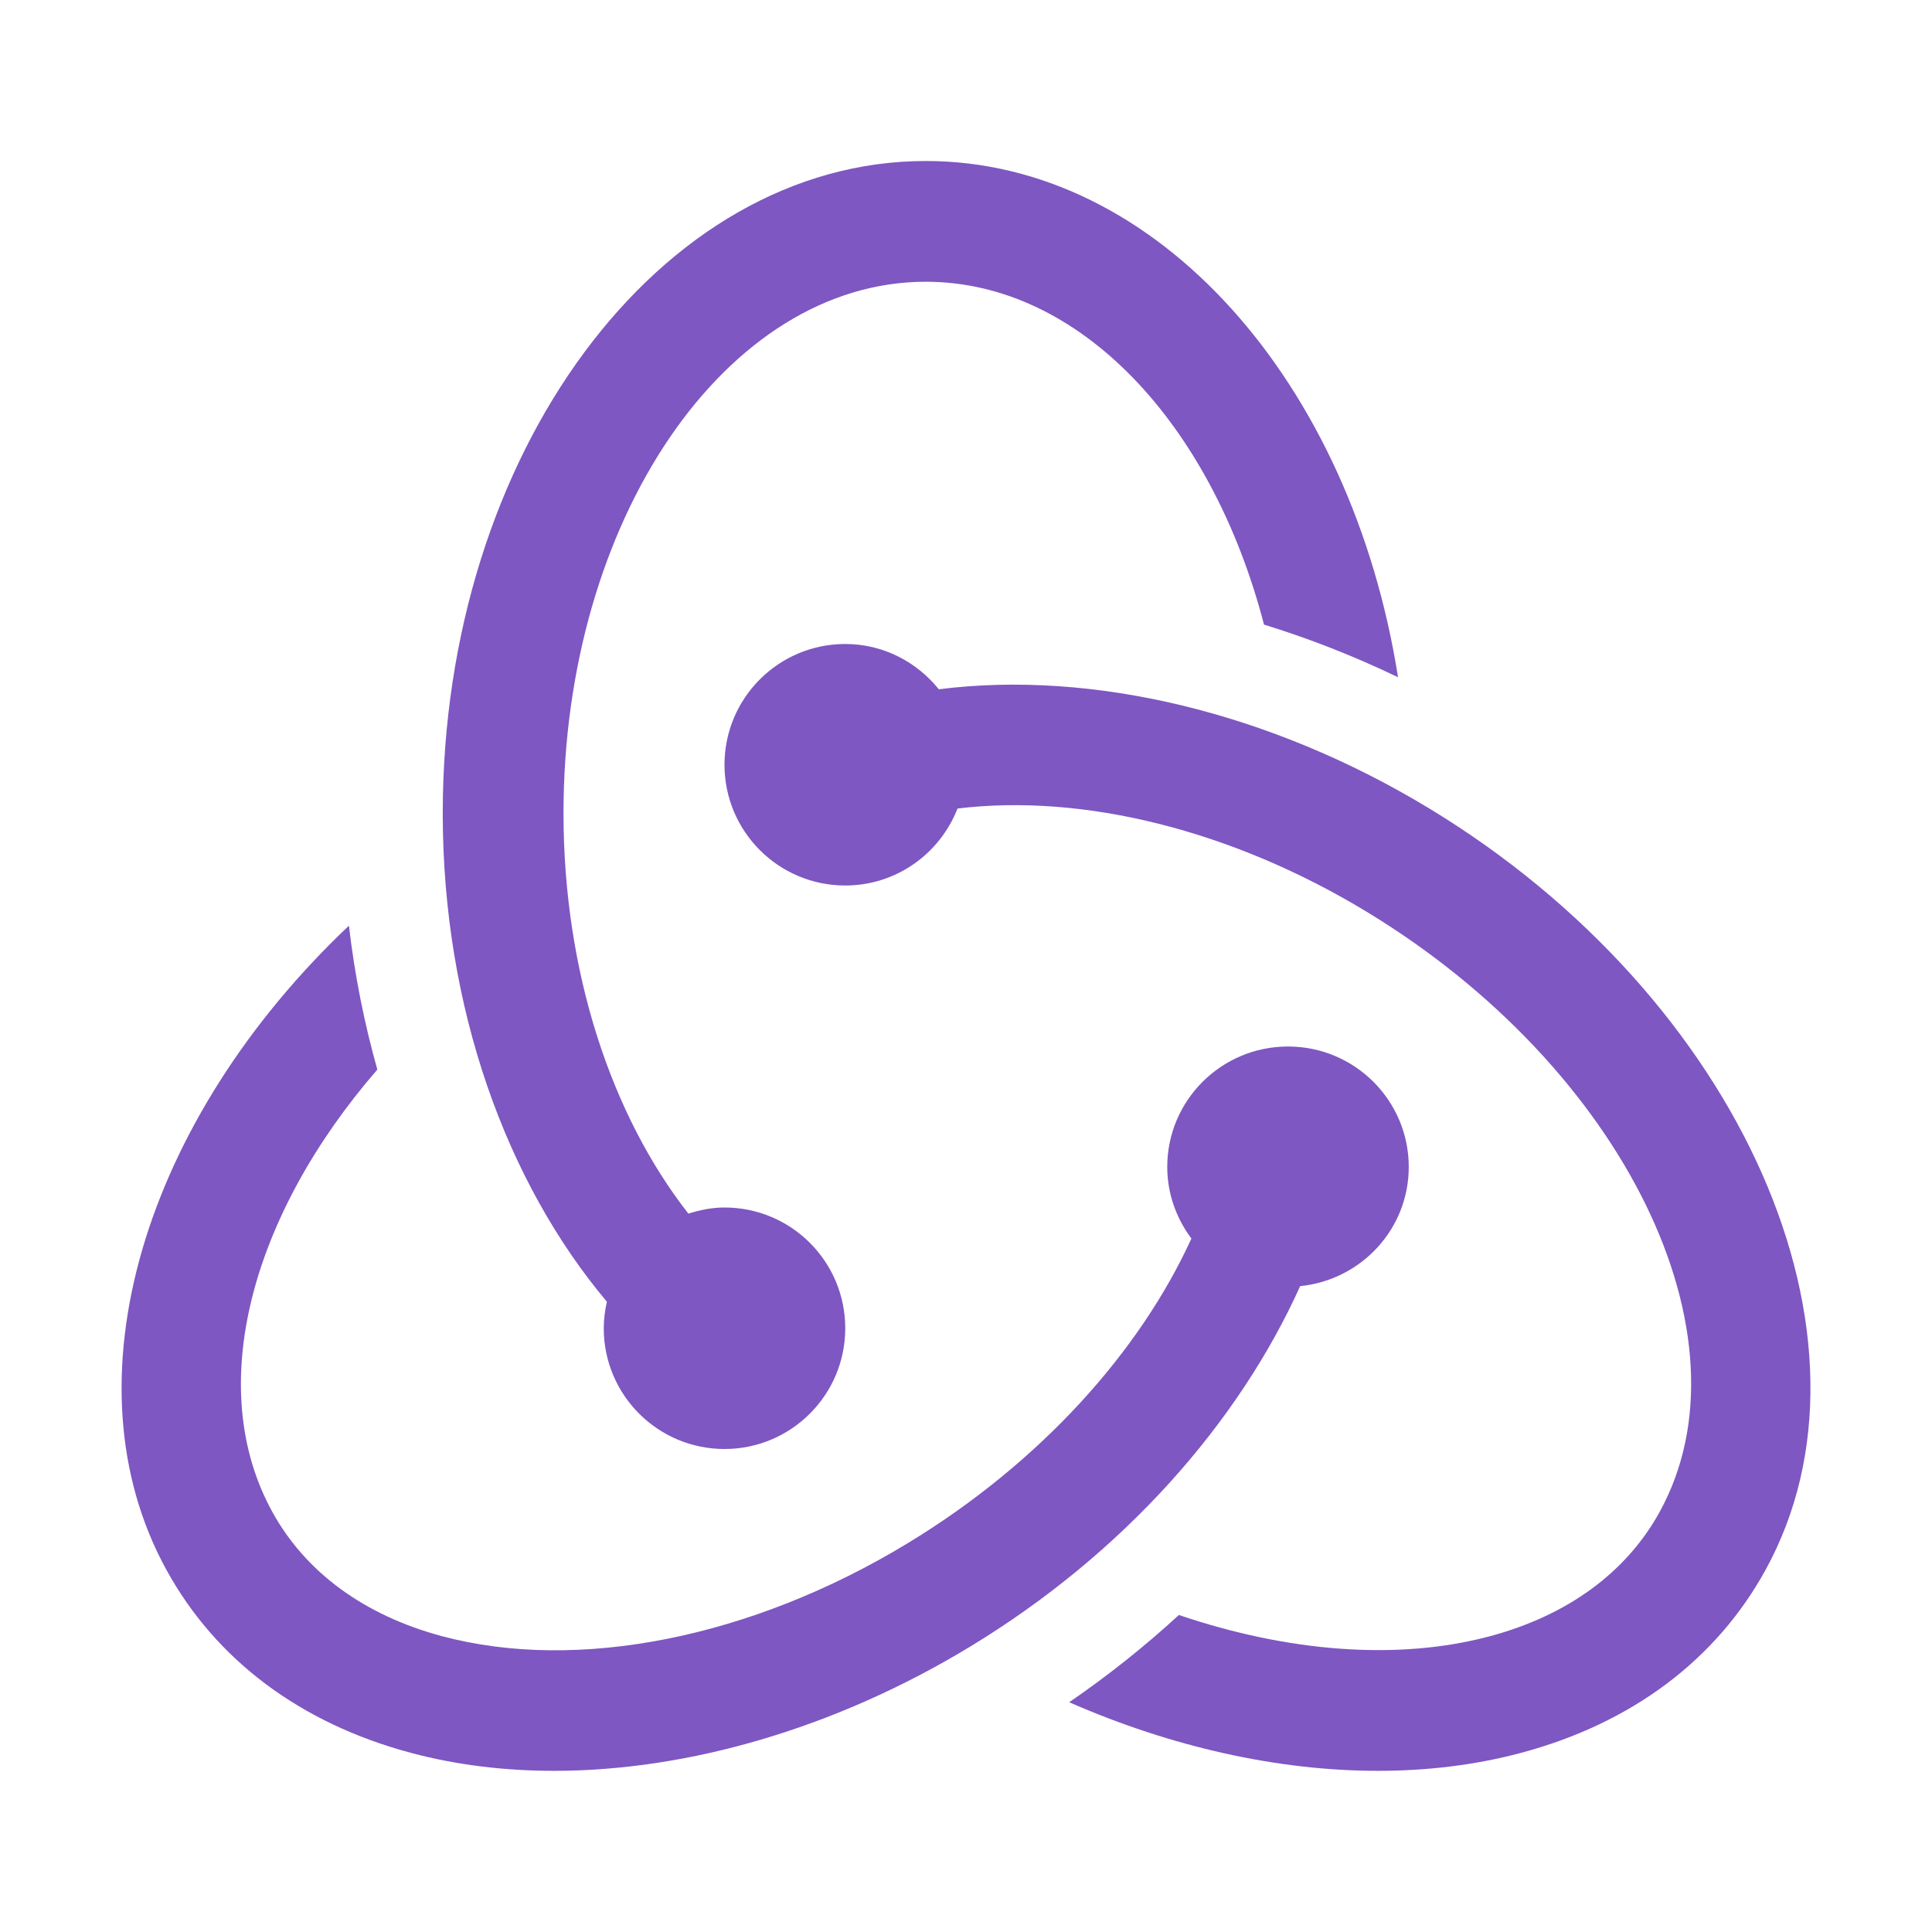
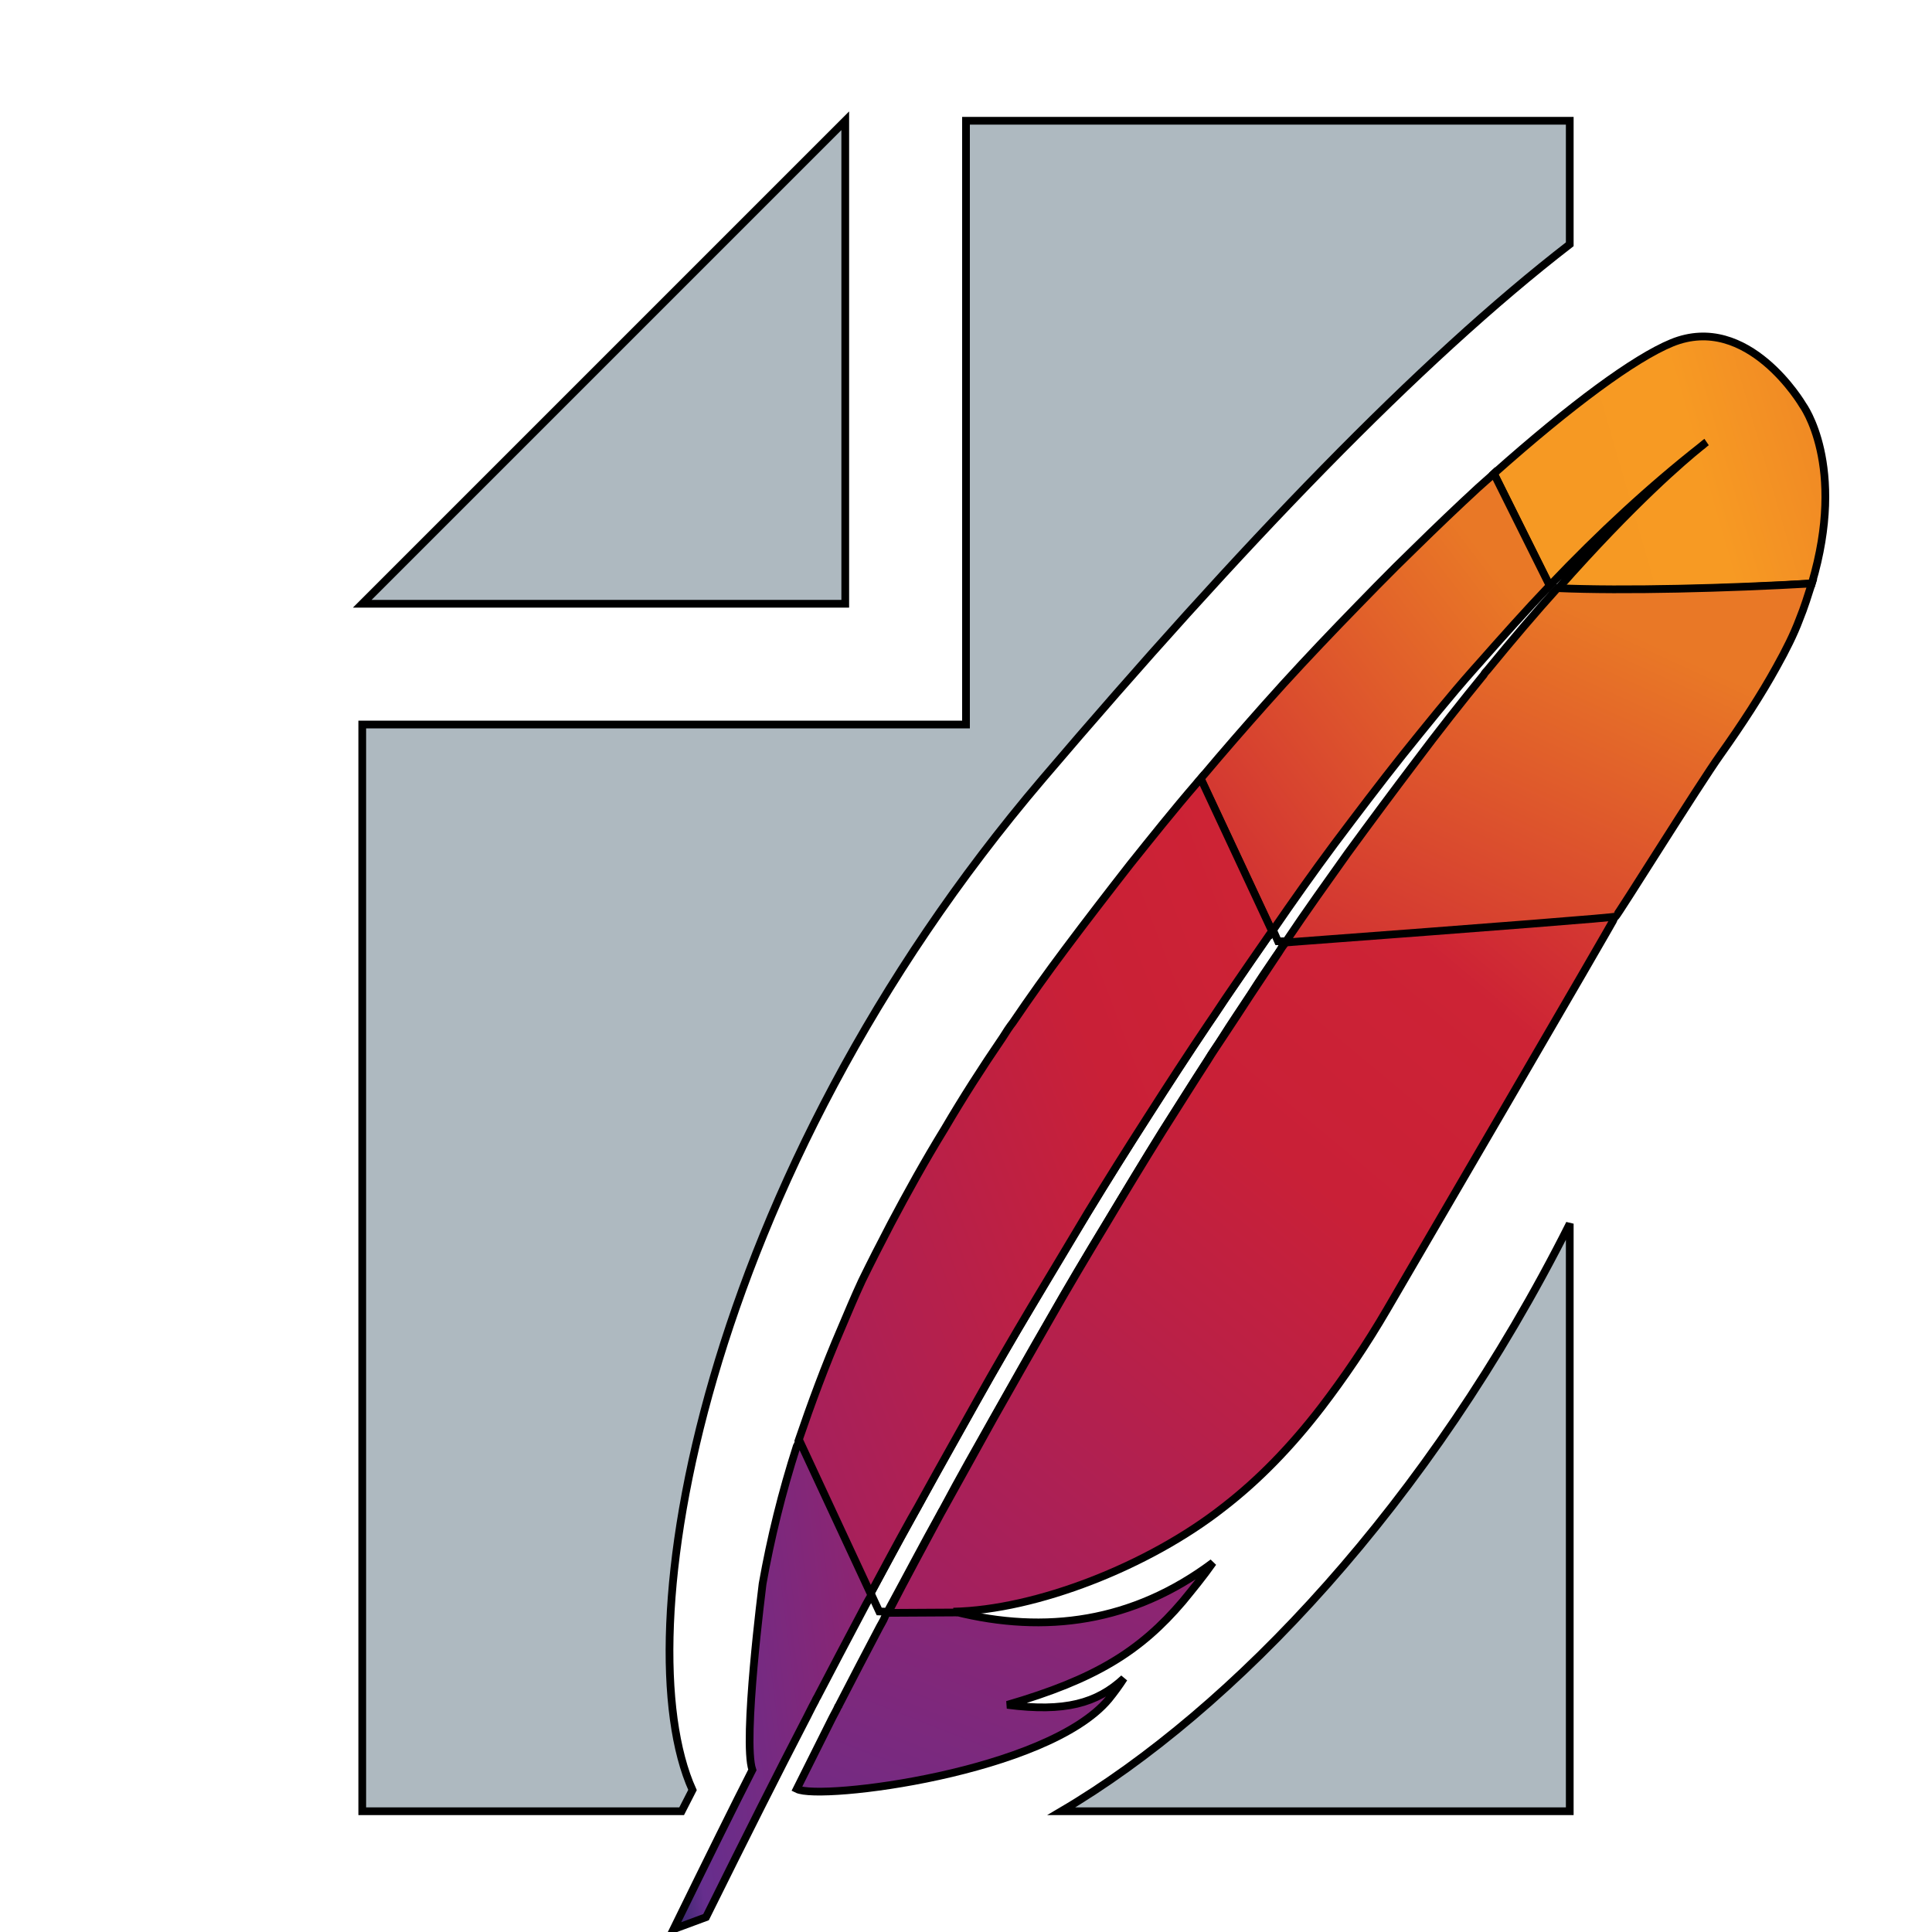
- <svg xmlns="http://www.w3.org/2000/svg" viewBox="0 0 48 48" width="48px" height="48px">
-   <path fill="#7e57c2" d="M23,4c-6.617,0-12,7.27-12,16.205c0,4.834,1.582,9.169,4.078,12.136C15.03,32.554,15,32.773,15,33 c0,1.657,1.343,3,3,3s3-1.343,3-3s-1.343-3-3-3c-0.315,0-0.612,0.062-0.897,0.152C15.206,27.731,14,24.175,14,20.205 C14,12.924,18.037,7,23,7c3.837,0,7.111,3.547,8.404,8.518c1.122,0.346,2.237,0.782,3.33,1.308C33.579,9.508,28.759,4,23,4z" />
-   <path fill="#7e57c2" d="M35.507,20.084c-3.947-2.392-8.374-3.442-12.182-2.959C22.775,16.444,21.943,16,21,16 c-1.657,0-3,1.343-3,3s1.343,3,3,3c1.272,0,2.353-0.795,2.789-1.912c3.118-0.379,6.812,0.531,10.163,2.563 c6.403,3.881,9.67,10.569,7.282,14.911c-0.827,1.504-2.286,2.572-4.218,3.09c-2.286,0.611-5.007,0.394-7.727-0.528 c-0.839,0.772-1.749,1.498-2.725,2.168c2.552,1.117,5.196,1.704,7.669,1.704c1.24,0,2.438-0.147,3.559-0.447 c2.741-0.733,4.841-2.304,6.071-4.542C47.016,33.276,43.267,24.787,35.507,20.084z" />
-   <path fill="#7e57c2" d="M35,28.992C35,27.34,33.657,26,32,26s-3,1.34-3,2.992c0,0.669,0.228,1.281,0.6,1.779 c-1.279,2.802-3.744,5.567-7.062,7.578c-3.865,2.344-8.185,3.202-11.555,2.302c-1.932-0.518-3.391-1.586-4.218-3.09 c-1.702-3.094-0.521-7.376,2.61-10.988c-0.323-1.144-0.562-2.34-0.706-3.575c-5.07,4.797-7.109,11.323-4.532,16.009 c1.23,2.238,3.33,3.809,6.071,4.542c1.121,0.3,2.318,0.447,3.559,0.447c3.346,0,7.007-1.068,10.326-3.08 c3.836-2.325,6.683-5.577,8.209-8.962C33.815,31.801,35,30.541,35,28.992z" />
+ <svg xmlns="http://www.w3.org/2000/svg" width="800px" height="800px" viewBox="0 0 16.00 16.00" fill="#000000" stroke="#000000" stroke-width="0.064">
+   <g id="SVGRepo_bgCarrier" stroke-width="0" />
+   <g id="SVGRepo_tracerCarrier" stroke-linecap="round" stroke-linejoin="round" />
+   <g id="SVGRepo_iconCarrier">
+     <defs>
+       <linearGradient id="htaccess-a" x1="16.835%" x2="159.599%" y1="63.497%" y2="19.863%">
+         <stop offset="0%" stop-color="#F69923" />
+         <stop offset="31.23%" stop-color="#F79A23" />
+         <stop offset="83.83%" stop-color="#E97826" />
+       </linearGradient>
+       <linearGradient id="htaccess-b" x1="-217.367%" x2="74.968%" y1="394.12%" y2="13.671%">
+         <stop offset="32.33%" stop-color="#9E2064" />
+         <stop offset="63.02%" stop-color="#C92037" />
+         <stop offset="75.14%" stop-color="#CD2335" />
+         <stop offset="100%" stop-color="#E97826" />
+       </linearGradient>
+       <linearGradient id="htaccess-c" x1="-20.305%" x2="125.697%" y1="192.631%" y2="-136.581%">
+         <stop offset="0%" stop-color="#282662" />
+         <stop offset="9.548%" stop-color="#662E8D" />
+         <stop offset="78.82%" stop-color="#9F2064" />
+         <stop offset="94.87%" stop-color="#CD2032" />
+       </linearGradient>
+       <linearGradient id="htaccess-d" x1="-79.867%" x2="146.442%" y1="170.503%" y2="-44.384%">
+         <stop offset="32.33%" stop-color="#9E2064" />
+         <stop offset="63.02%" stop-color="#C92037" />
+         <stop offset="75.14%" stop-color="#CD2335" />
+         <stop offset="100%" stop-color="#E97826" />
+       </linearGradient>
+       <linearGradient id="htaccess-e" x1="-18.376%" x2="164.728%" y1="77.298%" y2="-41.36%">
+         <stop offset="0%" stop-color="#282662" />
+         <stop offset="9.548%" stop-color="#662E8D" />
+         <stop offset="78.82%" stop-color="#9F2064" />
+         <stop offset="94.87%" stop-color="#CD2032" />
+       </linearGradient>
+       <linearGradient id="htaccess-f" x1="-34.831%" x2="110.897%" y1="187.637%" y2="-51.127%">
+         <stop offset="32.33%" stop-color="#9E2064" />
+         <stop offset="63.02%" stop-color="#C92037" />
+         <stop offset="75.14%" stop-color="#CD2335" />
+         <stop offset="100%" stop-color="#E97826" />
+       </linearGradient>
+       <linearGradient id="htaccess-g" x1="-129.474%" x2="66.599%" y1="465.394%" y2="17.067%">
+         <stop offset="32.33%" stop-color="#9E2064" />
+         <stop offset="63.02%" stop-color="#C92037" />
+         <stop offset="75.14%" stop-color="#CD2335" />
+         <stop offset="100%" stop-color="#E97826" />
+       </linearGradient>
+     </defs>
+     <g fill="none" fill-rule="evenodd">
+       <polygon fill="#9AA7B0" fill-opacity=".8" points="7 1 3 5 7 5" />
+       <path fill="#9AA7B0" fill-opacity=".8" d="M5.645,15 L3,15 L3,6 L8,6 L8,1 L13,1 L13,2.023 C11.754,2.985 10.275,4.525 8.636,6.449 C5.805,9.772 5.164,13.558 5.735,14.824 L5.645,15 Z M13,10.134 L13,15 L8.789,15 C10.21,14.164 11.836,12.451 13,10.134 Z" />
+       <g transform="rotate(5 -20.357 67.846)">
+         <path fill="url(#htaccess-a)" fill-rule="nonzero" d="M8.049,0.106 C7.752,0.26 7.266,0.688 6.676,1.313 L7.217,2.197 C7.592,1.726 7.978,1.303 8.363,0.942 C8.391,0.913 8.408,0.899 8.408,0.899 C8.391,0.913 8.38,0.928 8.363,0.942 C8.237,1.063 7.856,1.447 7.288,2.216 C7.84,2.192 8.689,2.096 9.378,1.99 C9.582,0.986 9.174,0.524 9.174,0.524 C9.174,0.524 8.656,-0.207 8.049,0.106 Z" />
+         <path d="M7.599 5.154C7.638 5.154 7.638 5.154 7.676 5.154L7.139 5.261C7.101 5.261 7.062 5.315 7.062 5.315 7.216 5.207 7.408 5.207 7.599 5.154zM7.07 6.741C6.865 6.848 6.661 6.901 6.456 6.955 6.661 6.901 6.865 6.794 7.07 6.741zM2.861 10.293C2.867 10.279 2.872 10.265 2.878 10.255 2.994 9.981 3.115 9.717 3.231 9.462 3.363 9.173 3.49 8.89 3.617 8.62 3.749 8.332 3.881 8.058 4.014 7.789 4.151 7.51 4.284 7.236 4.416 6.976 4.526 6.765 4.631 6.558 4.736 6.361 4.769 6.293 4.807 6.231 4.841 6.164 4.907 6.034 4.978 5.909 5.045 5.784 5.105 5.668 5.166 5.558 5.226 5.452 5.249 5.414 5.265 5.38 5.287 5.341 5.293 5.337 5.293 5.332 5.298 5.322L5.232 5.327 5.182 5.236C5.177 5.245 5.171 5.255 5.166 5.26 5.072 5.423 4.978 5.587 4.885 5.755 4.83 5.851 4.78 5.947 4.725 6.043 4.576 6.313 4.433 6.582 4.289 6.856 4.146 7.13 4.003 7.409 3.865 7.688 3.727 7.962 3.595 8.236 3.468 8.505 3.335 8.779 3.209 9.048 3.087 9.317 2.961 9.596 2.834 9.875 2.712 10.154 2.685 10.217 2.657 10.279 2.63 10.342 2.531 10.563 2.437 10.784 2.343 11L2.426 11.144 2.497 11.14C2.497 11.135 2.503 11.125 2.503 11.12 2.624 10.842 2.74 10.563 2.861 10.293z" />
+         <path fill="#BE202E" fill-rule="nonzero" d="M6.645,7.539 C6.451,7.646 6.241,7.753 6.031,7.913 C6.031,7.913 6.031,7.913 6.031,7.913 C6.144,7.86 6.241,7.806 6.354,7.753 C6.451,7.646 6.548,7.592 6.645,7.539 Z" />
+         <path fill="#BE202E" fill-rule="nonzero" d="M6.645,7.539 C6.451,7.646 6.241,7.753 6.031,7.913 C6.031,7.913 6.031,7.913 6.031,7.913 C6.144,7.86 6.241,7.806 6.354,7.753 C6.451,7.646 6.548,7.592 6.645,7.539 Z" opacity=".35" />
+         <path fill="#BE202E" fill-rule="nonzero" d="M6.423,7.008 C6.423,7.008 6.423,7.008 6.423,7.008 C6.423,7.008 6.423,7.008 6.423,7.008 C6.464,7.008 6.505,7.008 6.546,6.955 C6.709,6.901 6.873,6.794 7.037,6.741 C6.832,6.794 6.627,6.901 6.423,7.008 Z" />
+         <path fill="#BE202E" fill-rule="nonzero" d="M6.423,7.008 C6.423,7.008 6.423,7.008 6.423,7.008 C6.423,7.008 6.423,7.008 6.423,7.008 C6.464,7.008 6.505,7.008 6.546,6.955 C6.709,6.901 6.873,6.794 7.037,6.741 C6.832,6.794 6.627,6.901 6.423,7.008 Z" opacity=".35" />
+         <path fill="url(#htaccess-b)" fill-rule="nonzero" d="M5.629,4.481 C5.794,4.216 5.96,3.952 6.125,3.702 C6.302,3.438 6.472,3.183 6.654,2.938 C6.665,2.923 6.676,2.909 6.687,2.894 C6.864,2.654 7.04,2.418 7.217,2.197 L6.676,1.313 C6.638,1.356 6.594,1.399 6.555,1.442 C6.401,1.611 6.241,1.793 6.076,1.986 C5.888,2.202 5.701,2.433 5.502,2.678 C5.32,2.904 5.138,3.135 4.956,3.38 C4.802,3.587 4.648,3.798 4.493,4.019 C4.488,4.029 4.482,4.034 4.477,4.043 L5.177,5.25 C5.326,4.986 5.475,4.731 5.629,4.481 Z" />
+         <path fill="url(#htaccess-c)" fill-rule="nonzero" d="M2.442,11.269 C2.349,11.491 2.255,11.717 2.161,11.947 C2.161,11.952 2.161,11.952 2.156,11.957 C2.145,11.991 2.128,12.024 2.117,12.053 C2.056,12.207 2.001,12.346 1.874,12.668 C2.078,12.75 3.931,12.351 4.383,11.702 C4.422,11.644 4.46,11.582 4.493,11.519 C4.289,11.745 4.03,11.842 3.55,11.822 C4.256,11.548 4.609,11.284 4.923,10.842 C4.995,10.736 5.072,10.625 5.144,10.5 C4.526,11.053 3.81,11.212 3.054,11.092 L2.486,11.144 C2.481,11.188 2.459,11.231 2.442,11.269 Z" />
+         <path fill="url(#htaccess-d)" fill-rule="nonzero" d="M2.707,10.168 C2.828,9.894 2.955,9.616 3.082,9.332 C3.203,9.063 3.33,8.793 3.462,8.519 C3.595,8.245 3.727,7.976 3.859,7.702 C3.997,7.423 4.14,7.144 4.284,6.87 C4.427,6.596 4.57,6.327 4.719,6.058 C4.774,5.962 4.824,5.865 4.879,5.769 C4.973,5.601 5.067,5.438 5.16,5.274 C5.166,5.265 5.171,5.255 5.177,5.25 L4.477,4.039 C4.466,4.053 4.455,4.072 4.444,4.087 C4.278,4.317 4.118,4.558 3.958,4.798 C3.799,5.043 3.639,5.293 3.484,5.543 C3.352,5.755 3.225,5.971 3.104,6.188 C3.076,6.231 3.054,6.274 3.032,6.317 C2.878,6.591 2.74,6.856 2.619,7.111 C2.475,7.399 2.354,7.673 2.244,7.933 C2.172,8.106 2.106,8.269 2.045,8.428 C1.996,8.563 1.952,8.702 1.908,8.837 C1.803,9.154 1.715,9.476 1.637,9.793 L2.338,11.01 C2.431,10.793 2.525,10.572 2.624,10.351 C2.652,10.293 2.679,10.231 2.707,10.168 Z" />
+         <path fill="url(#htaccess-e)" fill-rule="nonzero" d="M1.626,9.842 C1.538,10.231 1.478,10.616 1.444,11 C1.444,11.015 1.391,12.31 1.494,12.543 C1.375,12.837 1.197,13.294 0.958,13.914 L1.218,13.791 C1.497,13.077 1.72,12.519 1.886,12.116 C1.913,12.053 1.935,11.991 1.963,11.928 C1.968,11.909 1.979,11.894 1.985,11.875 C2.078,11.649 2.178,11.414 2.277,11.178 C2.299,11.125 2.321,11.072 2.349,11.015 C2.349,11.015 2.115,10.609 1.648,9.798 C1.632,9.817 1.632,9.832 1.626,9.842 Z" />
+         <path fill="url(#htaccess-f)" fill-rule="nonzero" d="M5.287,5.346 C5.265,5.38 5.249,5.418 5.226,5.457 C5.166,5.567 5.105,5.678 5.045,5.789 C4.978,5.914 4.912,6.039 4.841,6.168 C4.807,6.231 4.769,6.298 4.736,6.365 C4.631,6.563 4.526,6.769 4.416,6.981 C4.284,7.241 4.151,7.51 4.014,7.793 C3.881,8.063 3.749,8.337 3.617,8.625 C3.49,8.899 3.363,9.178 3.231,9.467 C3.115,9.726 2.999,9.991 2.878,10.26 C2.872,10.274 2.867,10.284 2.861,10.298 C2.746,10.567 2.624,10.846 2.508,11.13 C2.508,11.135 2.503,11.144 2.503,11.149 L3.071,11.096 C3.06,11.096 3.049,11.092 3.038,11.092 C3.716,11.019 4.615,10.577 5.193,10.034 C5.464,9.784 5.706,9.486 5.927,9.14 C6.092,8.88 6.252,8.596 6.401,8.279 C6.533,8 7.989,4.914 8,4.875 C7.985,4.885 7.083,5.034 5.293,5.322 C5.293,5.337 5.287,5.341 5.287,5.346 Z" />
+         <path fill="url(#htaccess-g)" fill-rule="nonzero" d="M7.283,2.212 C7.123,2.423 6.952,2.664 6.765,2.938 C6.754,2.952 6.743,2.966 6.737,2.981 C6.577,3.216 6.406,3.476 6.23,3.76 C6.076,4.005 5.916,4.265 5.745,4.548 C5.601,4.793 5.447,5.053 5.293,5.332 C7.082,5.04 7.984,4.889 8,4.879 C8.015,4.87 8.59,3.736 8.749,3.466 C8.904,3.202 9.042,2.942 9.146,2.707 C9.213,2.558 9.268,2.418 9.301,2.298 C9.334,2.192 9.356,2.087 9.378,1.99 C8.683,2.091 7.834,2.188 7.283,2.212 Z" />
+       </g>
+     </g>
+   </g>
</svg>
